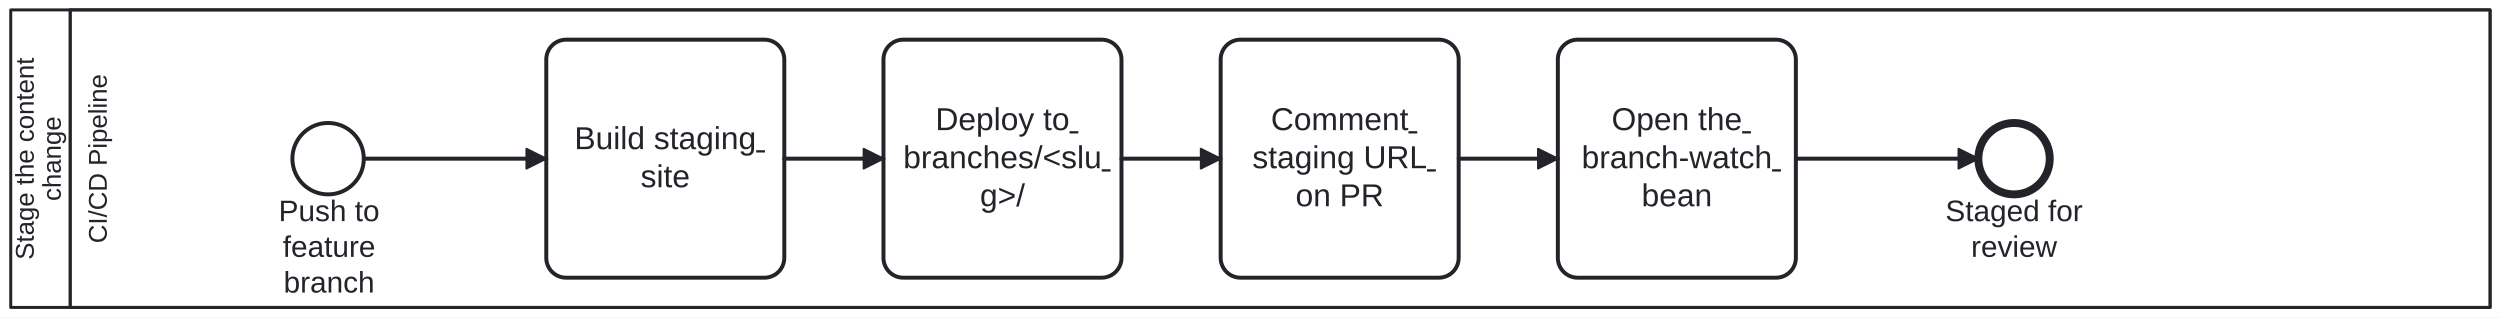
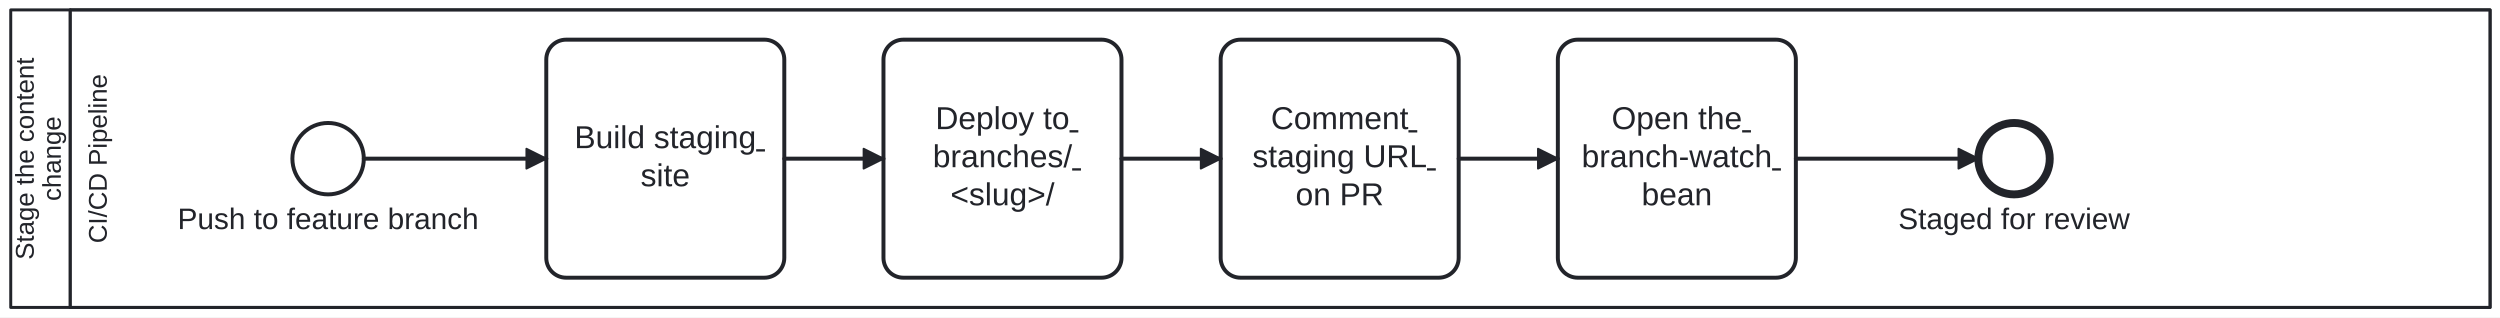
<svg xmlns="http://www.w3.org/2000/svg" width="100%" style="max-width:100%;height:auto" viewBox="94.588 75 1260.412 160" version="1.1">
  <style>.fa-task-link,.fa-subprocess-link{cursor:pointer}.fa-task-link text{text-decoration:underline}.fa-task-link:focus-visible,.fa-subprocess-link:focus-visible{outline:2px solid #2563eb;outline-offset:2px}.fa-subprocess-link:hover rect:not(.fa-link-hit),.fa-subprocess-link:focus-visible rect:not(.fa-link-hit){stroke-width:2.5px}</style>
  <rect x="94.588" y="75" width="1260.412" height="160" fill="#ffffff" />
  <g class="djs-group">
    <g class="djs-element djs-shape" data-element-id="Participant_ContentChangeReviewStage" style="display: block;" transform="matrix(1 0 0 1 100 80)">
      <g class="djs-visual">
        <rect x="0" y="0" width="1250" height="150" rx="0" ry="0" style="stroke-linecap: round; stroke-linejoin: round; stroke: rgb(34, 36, 42); stroke-width: 1.5px; fill: white; fill-opacity: 0.95;" />
        <path style="fill: none; stroke-linecap: round; stroke-linejoin: round; stroke: rgb(34, 36, 42); stroke-width: 1.5px;" d="M30,0L30,150" />
        <text lineHeight="1.05" class="djs-label" transform="matrix(-1.83697e-16 -1 1 -1.83697e-16 0 150)" style="font-family: Arial, sans-serif; font-size: 13px; font-weight: normal; fill: rgb(34, 36, 42);">
-           <tspan x="24.044" y="11.588">Stage the content </tspan>
+           <tspan x="24.044" y="11.588">Stage the content</tspan>
          <tspan x="53.675" y="25.238">change</tspan>
        </text>
      </g>
      <rect class="djs-hit djs-hit-all" x="0" y="0" width="1250" height="150" style="fill: none; stroke-opacity: 0; stroke: white; stroke-width: 15px;" />
    </g>
    <g class="djs-children">
      <g class="djs-group">
        <g class="djs-element djs-shape" data-element-id="Lane_Pipeline" style="display: block;" transform="matrix(1 0 0 1 130 80)">
          <g class="djs-visual">
            <rect x="0" y="0" width="1220" height="150" rx="0" ry="0" style="stroke-linecap: round; stroke-linejoin: round; stroke: rgb(34, 36, 42); stroke-width: 1.5px; fill: white; fill-opacity: 0.25;" />
            <text lineHeight="1.05" class="djs-label" transform="matrix(-1.83697e-16 -1 1 -1.83697e-16 0 150)" style="font-family: Arial, sans-serif; font-size: 13px; font-weight: normal; fill: rgb(34, 36, 42);">
              <tspan x="32.372" y="18.413">CI/CD Pipeline</tspan>
            </text>
          </g>
          <rect class="djs-hit djs-hit-all" x="0" y="0" width="1220" height="150" style="fill: none; stroke-opacity: 0; stroke: white; stroke-width: 15px;" />
        </g>
      </g>
      <g class="djs-group">
        <g class="djs-element djs-shape" data-element-id="Start_Pipeline" style="display: block;" transform="matrix(1 0 0 1 242 137)">
          <g class="djs-visual">
            <circle cx="18" cy="18" r="18" style="stroke-linecap: round; stroke-linejoin: round; stroke: rgb(34, 36, 42); stroke-width: 2px; fill: white; fill-opacity: 0.95;" />
          </g>
          <rect class="djs-hit djs-hit-all" x="0" y="0" width="36" height="36" style="fill: none; stroke-opacity: 0; stroke: white; stroke-width: 15px;" />
        </g>
      </g>
      <g class="djs-group">
-         <g class="djs-element djs-shape" data-element-id="Start_Pipeline_label" style="display: block;" transform="matrix(1 0 0 1 235 173)">
+         <g class="djs-element djs-shape" data-element-id="Start_Pipeline_label" style="display: block;" transform="matrix(1 0 0 1 164.1172 177)">
          <g class="djs-visual">
            <text lineHeight="1.2" class="djs-label" style="font-family: Arial, sans-serif; font-size: 15px; font-weight: normal; fill: rgb(34, 36, 42);">
-               <tspan x="0.067" y="13.5">Push to</tspan>
-               <tspan x="2.15" y="31.5">feature</tspan>
-               <tspan x="2.568" y="49.5">branch</tspan>
+               <tspan x="20" y="13.5">Push to feature branch</tspan>
            </text>
          </g>
-           <rect class="djs-hit djs-hit-all" x="0" y="0" width="51" height="54" style="fill: none; stroke-opacity: 0; stroke: white; stroke-width: 15px;" />
+           <rect class="djs-hit djs-hit-all" x="0" y="0" width="191.766" height="18" style="fill: none; stroke-opacity: 0; stroke: white; stroke-width: 15px;" />
        </g>
      </g>
      <g class="djs-group">
        <g class="djs-element djs-shape" data-element-id="Task_BuildStaging" style="display: block;" transform="matrix(1 0 0 1 370 95)">
          <g class="djs-visual">
            <rect x="0" y="0" width="120" height="120" rx="10" ry="10" style="stroke-linecap: round; stroke-linejoin: round; stroke: rgb(34, 36, 42); stroke-width: 2px; fill: white; fill-opacity: 0.95;" />
            <a class="fa-task-link" href="https://litlfred.github.io/folio-assistant/folio-assistant-core/process/Process_ContentChangeReviewStage/node/Task_BuildStaging" target="_top" aria-label="Open step: Build staging site">
-               <text lineHeight="1.2" class="djs-label" style="font-family: Arial, sans-serif; font-size: 16px; font-weight: normal; fill: rgb(34, 36, 42);">
-                 <tspan x="14.191" y="55.2">Build staging </tspan>
-                 <tspan x="47.551" y="74.4">site</tspan>
+               <text lineHeight="1.2" class="djs-label" transform="translate(0 40.3)" style="font-family: Arial, sans-serif; font-size: 16px; font-weight: normal; fill: rgb(34, 36, 42);">
+                 <tspan x="14.191" y="14.4">Build staging</tspan>
+                 <tspan x="47.551" y="33.6">site</tspan>
              </text>
            </a>
          </g>
          <rect class="djs-hit djs-hit-all" x="0" y="0" width="120" height="120" style="fill: none; stroke-opacity: 0; stroke: white; stroke-width: 15px;" />
        </g>
      </g>
      <g class="djs-group">
        <g class="djs-element djs-shape" data-element-id="Task_DeployStaging" style="display: block;" transform="matrix(1 0 0 1 540 95)">
          <g class="djs-visual">
            <rect x="0" y="0" width="120" height="120" rx="10" ry="10" style="stroke-linecap: round; stroke-linejoin: round; stroke: rgb(34, 36, 42); stroke-width: 2px; fill: white; fill-opacity: 0.95;" />
            <a class="fa-task-link" href="https://litlfred.github.io/folio-assistant/folio-assistant-core/process/Process_ContentChangeReviewStage/node/Task_DeployStaging" target="_top" aria-label="Open step: Deploy to branches/&lt;slug&gt;/">
-               <text lineHeight="1.2" class="djs-label" style="font-family: Arial, sans-serif; font-size: 16px; font-weight: normal; fill: rgb(34, 36, 42);">
-                 <tspan x="26.203" y="45.6">Deploy to </tspan>
-                 <tspan x="9.969" y="64.8">branches/&lt;slu</tspan>
-                 <tspan x="48.656" y="84">g&gt;/</tspan>
+               <text lineHeight="1.2" class="djs-label" transform="translate(0 30.7)" style="font-family: Arial, sans-serif; font-size: 16px; font-weight: normal; fill: rgb(34, 36, 42);">
+                 <tspan x="26.203" y="14.4">Deploy to</tspan>
+                 <tspan x="24.867" y="33.6">branches/</tspan>
+                 <tspan x="33.758" y="52.8">&lt;slug&gt;/</tspan>
              </text>
            </a>
          </g>
          <rect class="djs-hit djs-hit-all" x="0" y="0" width="120" height="120" style="fill: none; stroke-opacity: 0; stroke: white; stroke-width: 15px;" />
        </g>
      </g>
      <g class="djs-group">
        <g class="djs-element djs-shape" data-element-id="Task_CommentPR" style="display: block;" transform="matrix(1 0 0 1 710 95)">
          <g class="djs-visual">
            <rect x="0" y="0" width="120" height="120" rx="10" ry="10" style="stroke-linecap: round; stroke-linejoin: round; stroke: rgb(34, 36, 42); stroke-width: 2px; fill: white; fill-opacity: 0.95;" />
            <a class="fa-task-link" href="https://litlfred.github.io/folio-assistant/folio-assistant-core/process/Process_ContentChangeReviewStage/node/Task_CommentPR" target="_top" aria-label="Open step: Comment staging URL on PR">
-               <text lineHeight="1.2" class="djs-label" style="font-family: Arial, sans-serif; font-size: 16px; font-weight: normal; fill: rgb(34, 36, 42);">
-                 <tspan x="25.324" y="45.6">Comment </tspan>
-                 <tspan x="15.977" y="64.8">staging URL </tspan>
-                 <tspan x="37.766" y="84">on PR</tspan>
+               <text lineHeight="1.2" class="djs-label" transform="translate(0 30.7)" style="font-family: Arial, sans-serif; font-size: 16px; font-weight: normal; fill: rgb(34, 36, 42);">
+                 <tspan x="25.324" y="14.4">Comment</tspan>
+                 <tspan x="15.977" y="33.6">staging URL</tspan>
+                 <tspan x="37.766" y="52.8">on PR</tspan>
              </text>
            </a>
          </g>
          <rect class="djs-hit djs-hit-all" x="0" y="0" width="120" height="120" style="fill: none; stroke-opacity: 0; stroke: white; stroke-width: 15px;" />
        </g>
      </g>
      <g class="djs-group">
        <g class="djs-element djs-shape" data-element-id="Task_WatchBranchCI" style="display: block;" transform="matrix(1 0 0 1 880 95)">
          <g class="djs-visual">
            <rect x="0" y="0" width="120" height="120" rx="10" ry="10" style="stroke-linecap: round; stroke-linejoin: round; stroke: rgb(34, 36, 42); stroke-width: 2px; fill: white; fill-opacity: 0.95;" />
            <a class="fa-task-link" href="https://litlfred.github.io/folio-assistant/folio-assistant-core/process/Process_ContentChangeReviewStage/node/Task_WatchBranchCI" target="_top" aria-label="Open step: Open the branch-watch bean">
-               <text lineHeight="1.2" class="djs-label" style="font-family: Arial, sans-serif; font-size: 16px; font-weight: normal; fill: rgb(34, 36, 42);">
-                 <tspan x="27.086" y="45.6">Open the </tspan>
-                 <tspan x="11.977" y="64.8">branch-watch </tspan>
-                 <tspan x="42.203" y="84">bean</tspan>
+               <text lineHeight="1.2" class="djs-label" transform="translate(0 30.7)" style="font-family: Arial, sans-serif; font-size: 16px; font-weight: normal; fill: rgb(34, 36, 42);">
+                 <tspan x="27.086" y="14.4">Open the</tspan>
+                 <tspan x="11.977" y="33.6">branch-watch</tspan>
+                 <tspan x="42.203" y="52.8">bean</tspan>
              </text>
            </a>
          </g>
          <rect class="djs-hit djs-hit-all" x="0" y="0" width="120" height="120" style="fill: none; stroke-opacity: 0; stroke: white; stroke-width: 15px;" />
        </g>
      </g>
      <g class="djs-group">
        <g class="djs-element djs-shape" data-element-id="End_Staged" style="display: block;" transform="matrix(1 0 0 1 1092 137)">
          <g class="djs-visual">
            <circle cx="18" cy="18" r="18" style="stroke-linecap: round; stroke-linejoin: round; stroke: rgb(34, 36, 42); stroke-width: 4px; fill: white; fill-opacity: 0.95;" />
          </g>
          <rect class="djs-hit djs-hit-all" x="0" y="0" width="36" height="36" style="fill: none; stroke-opacity: 0; stroke: white; stroke-width: 15px;" />
        </g>
      </g>
      <g class="djs-group">
-         <g class="djs-element djs-shape" data-element-id="End_Staged_label" style="display: block;" transform="matrix(1 0 0 1 1075 173)">
+         <g class="djs-element djs-shape" data-element-id="End_Staged_label" style="display: block;" transform="matrix(1 0 0 1 1031.633 177)">
          <g class="djs-visual">
            <text lineHeight="1.2" class="djs-label" style="font-family: Arial, sans-serif; font-size: 15px; font-weight: normal; fill: rgb(34, 36, 42);">
-               <tspan x="0.393" y="13.5">Staged for</tspan>
-               <tspan x="13.328" y="31.5">review</tspan>
+               <tspan x="20.004" y="13.5">Staged for review</tspan>
            </text>
          </g>
-           <rect class="djs-hit djs-hit-all" x="0" y="0" width="70" height="36" style="fill: none; stroke-opacity: 0; stroke: white; stroke-width: 15px;" />
+           <rect class="djs-hit djs-hit-all" x="0" y="0" width="156.734" height="18" style="fill: none; stroke-opacity: 0; stroke: white; stroke-width: 15px;" />
        </g>
      </g>
      <g class="djs-group">
        <g class="djs-element djs-connection" data-element-id="p1" style="display: block;">
          <g class="djs-visual">
            <defs>
              <marker id="folio-marker-1" viewBox="0 0 20 20" refX="11" refY="10" markerWidth="10" markerHeight="10" orient="auto">
                <path d="M 1 5 L 11 10 L 1 15 Z" style="stroke-linecap: round; stroke-linejoin: round; stroke: rgb(34, 36, 42); stroke-width: 1px; fill: rgb(34, 36, 42);" />
              </marker>
            </defs>
            <path data-corner-radius="5" style="fill: none; stroke-linecap: round; stroke-linejoin: round; stroke: rgb(34, 36, 42); stroke-width: 2px; marker-end: url('#folio-marker-1');" d="M278,155L370,155" />
          </g>
          <path d="M278,155L370,155" class="djs-hit djs-hit-stroke" style="fill: none; stroke-opacity: 0; stroke: white; stroke-width: 15px;" />
        </g>
      </g>
      <g class="djs-group">
        <g class="djs-element djs-connection" data-element-id="p2" style="display: block;">
          <g class="djs-visual">
            <defs>
              <marker id="folio-marker-2" viewBox="0 0 20 20" refX="11" refY="10" markerWidth="10" markerHeight="10" orient="auto">
                <path d="M 1 5 L 11 10 L 1 15 Z" style="stroke-linecap: round; stroke-linejoin: round; stroke: rgb(34, 36, 42); stroke-width: 1px; fill: rgb(34, 36, 42);" />
              </marker>
            </defs>
            <path data-corner-radius="5" style="fill: none; stroke-linecap: round; stroke-linejoin: round; stroke: rgb(34, 36, 42); stroke-width: 2px; marker-end: url('#folio-marker-2');" d="M490,155L540,155" />
          </g>
          <path d="M490,155L540,155" class="djs-hit djs-hit-stroke" style="fill: none; stroke-opacity: 0; stroke: white; stroke-width: 15px;" />
        </g>
      </g>
      <g class="djs-group">
        <g class="djs-element djs-connection" data-element-id="p3" style="display: block;">
          <g class="djs-visual">
            <defs>
              <marker id="folio-marker-3" viewBox="0 0 20 20" refX="11" refY="10" markerWidth="10" markerHeight="10" orient="auto">
                <path d="M 1 5 L 11 10 L 1 15 Z" style="stroke-linecap: round; stroke-linejoin: round; stroke: rgb(34, 36, 42); stroke-width: 1px; fill: rgb(34, 36, 42);" />
              </marker>
            </defs>
            <path data-corner-radius="5" style="fill: none; stroke-linecap: round; stroke-linejoin: round; stroke: rgb(34, 36, 42); stroke-width: 2px; marker-end: url('#folio-marker-3');" d="M660,155L710,155" />
          </g>
          <path d="M660,155L710,155" class="djs-hit djs-hit-stroke" style="fill: none; stroke-opacity: 0; stroke: white; stroke-width: 15px;" />
        </g>
      </g>
      <g class="djs-group">
        <g class="djs-element djs-connection" data-element-id="p4" style="display: block;">
          <g class="djs-visual">
            <defs>
              <marker id="folio-marker-4" viewBox="0 0 20 20" refX="11" refY="10" markerWidth="10" markerHeight="10" orient="auto">
                <path d="M 1 5 L 11 10 L 1 15 Z" style="stroke-linecap: round; stroke-linejoin: round; stroke: rgb(34, 36, 42); stroke-width: 1px; fill: rgb(34, 36, 42);" />
              </marker>
            </defs>
            <path data-corner-radius="5" style="fill: none; stroke-linecap: round; stroke-linejoin: round; stroke: rgb(34, 36, 42); stroke-width: 2px; marker-end: url('#folio-marker-4');" d="M830,155L880,155" />
          </g>
          <path d="M830,155L880,155" class="djs-hit djs-hit-stroke" style="fill: none; stroke-opacity: 0; stroke: white; stroke-width: 15px;" />
        </g>
      </g>
      <g class="djs-group">
        <g class="djs-element djs-connection" data-element-id="p4b" style="display: block;">
          <g class="djs-visual">
            <defs>
              <marker id="folio-marker-5" viewBox="0 0 20 20" refX="11" refY="10" markerWidth="10" markerHeight="10" orient="auto">
                <path d="M 1 5 L 11 10 L 1 15 Z" style="stroke-linecap: round; stroke-linejoin: round; stroke: rgb(34, 36, 42); stroke-width: 1px; fill: rgb(34, 36, 42);" />
              </marker>
            </defs>
            <path data-corner-radius="5" style="fill: none; stroke-linecap: round; stroke-linejoin: round; stroke: rgb(34, 36, 42); stroke-width: 2px; marker-end: url('#folio-marker-5');" d="M1000,155L1092,155" />
          </g>
          <path d="M1000,155L1092,155" class="djs-hit djs-hit-stroke" style="fill: none; stroke-opacity: 0; stroke: white; stroke-width: 15px;" />
        </g>
      </g>
    </g>
  </g>
</svg>
